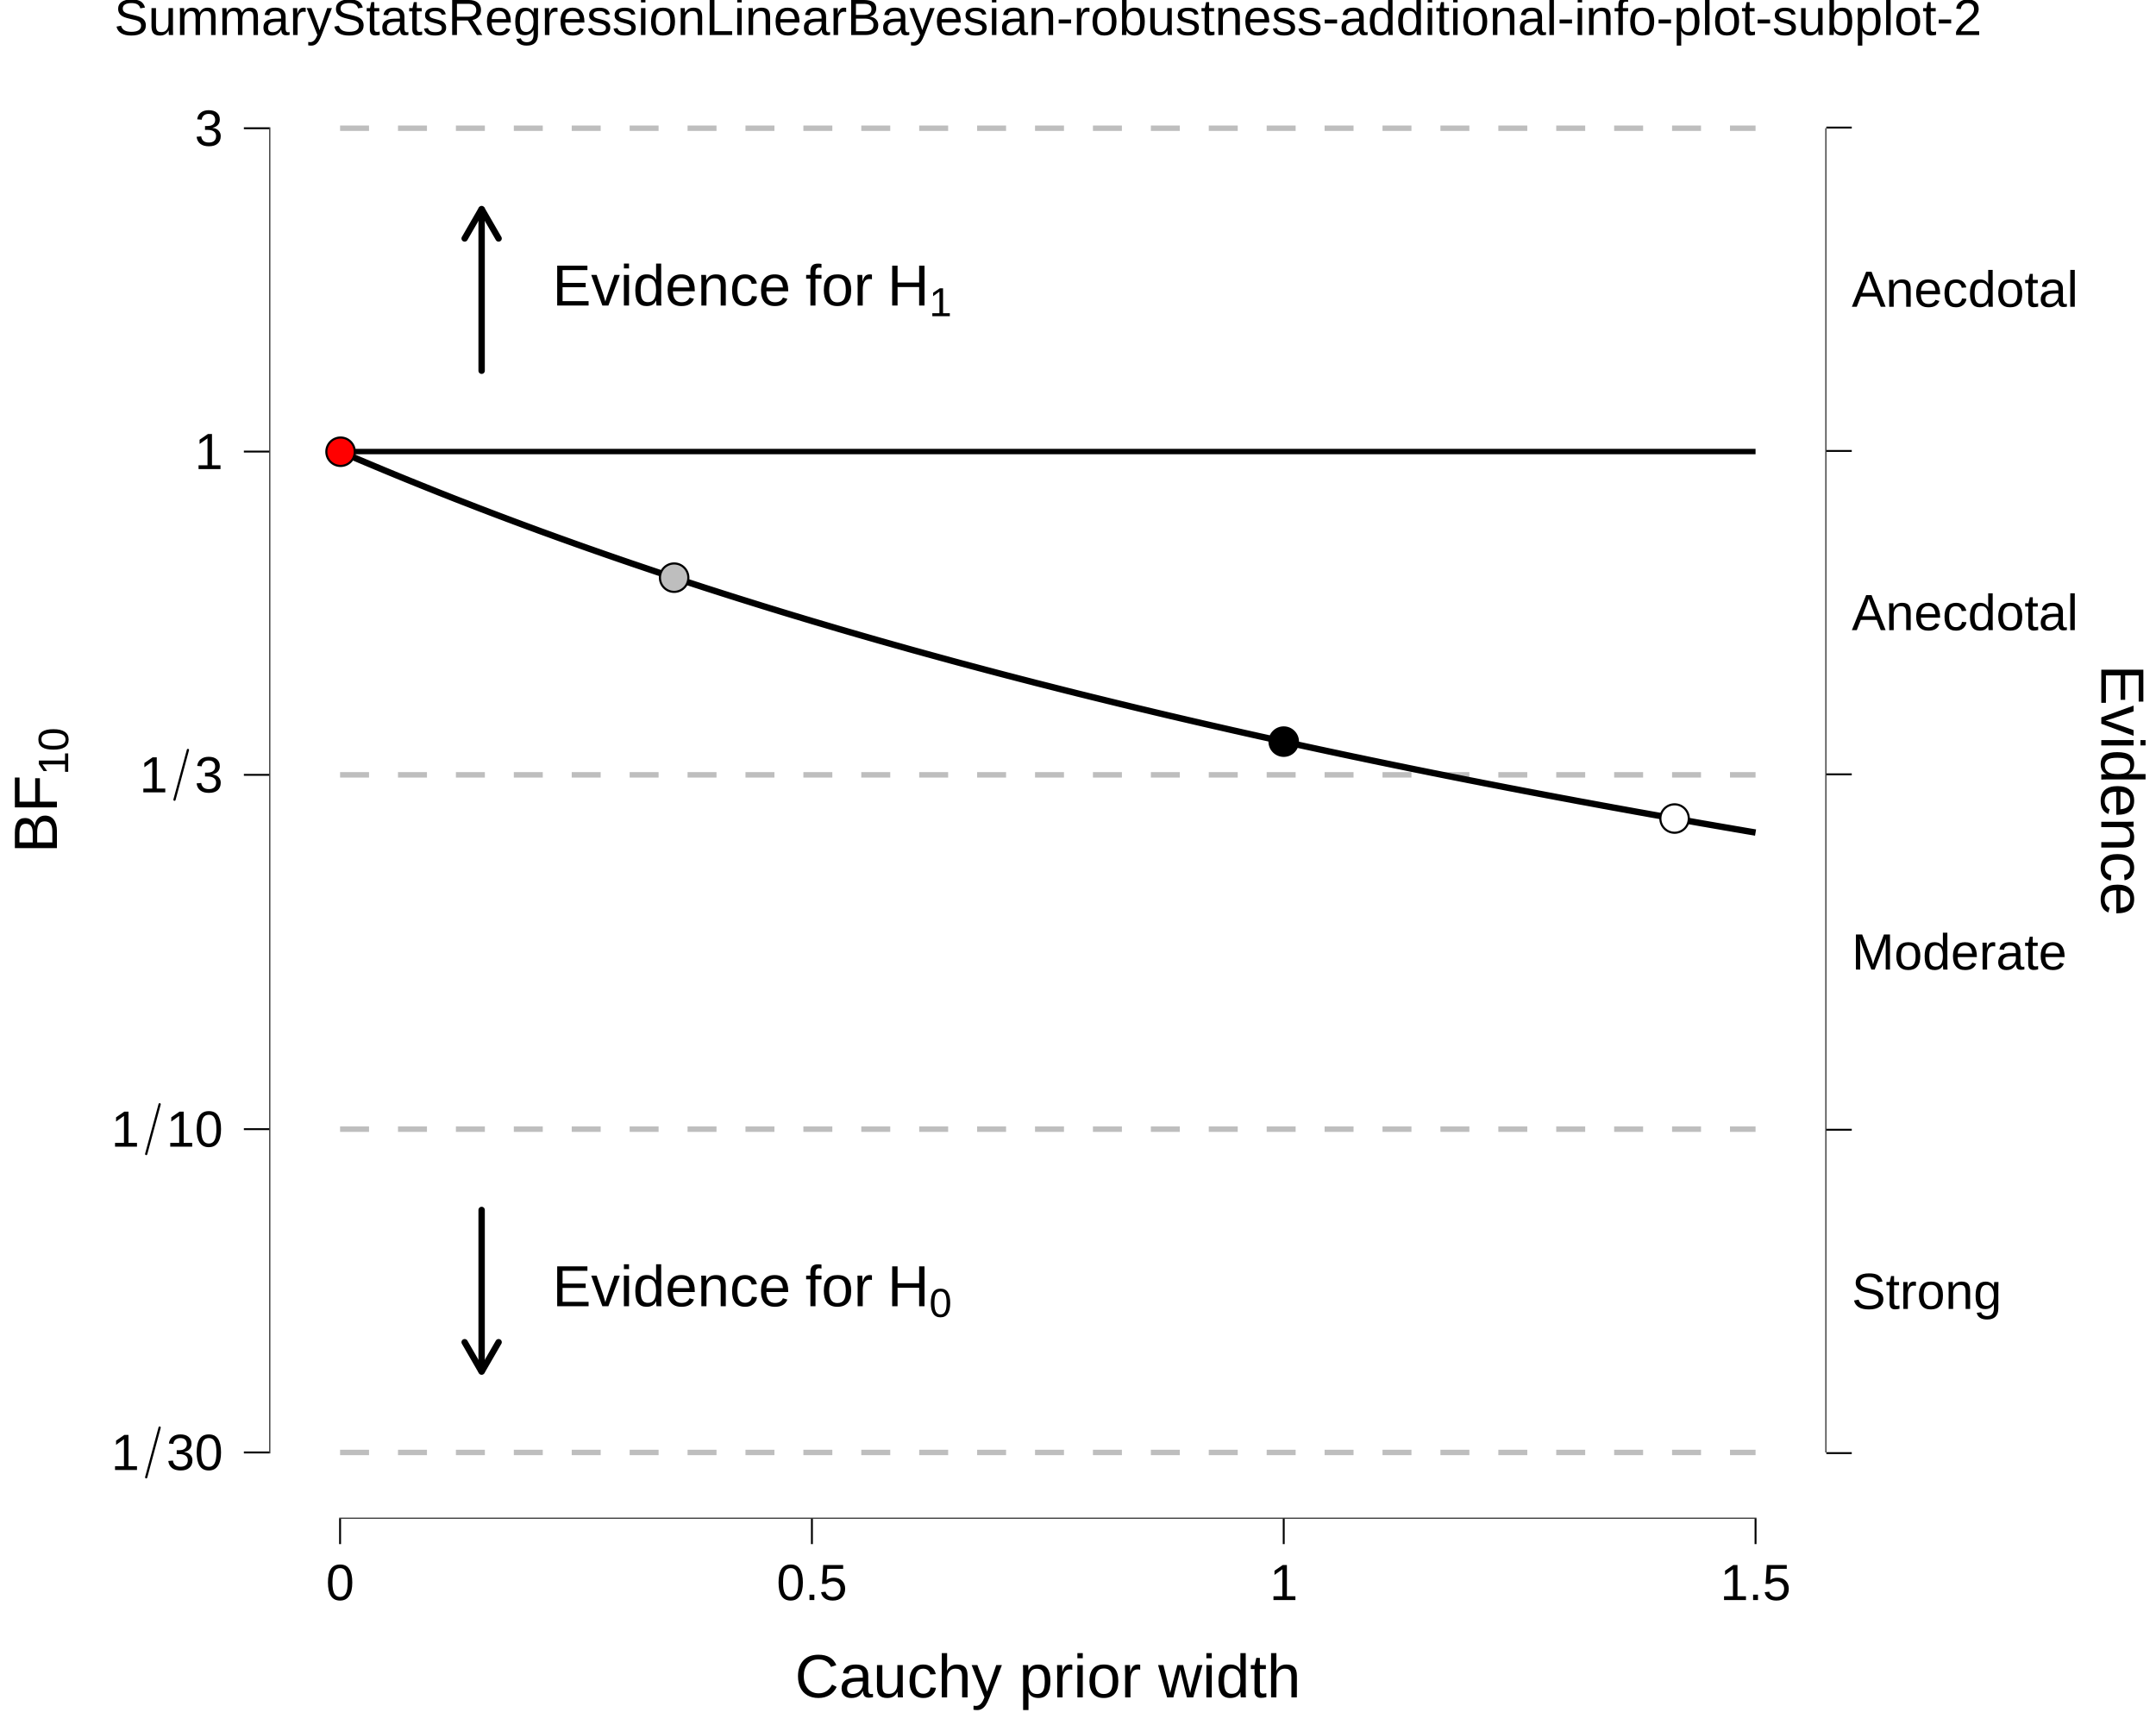
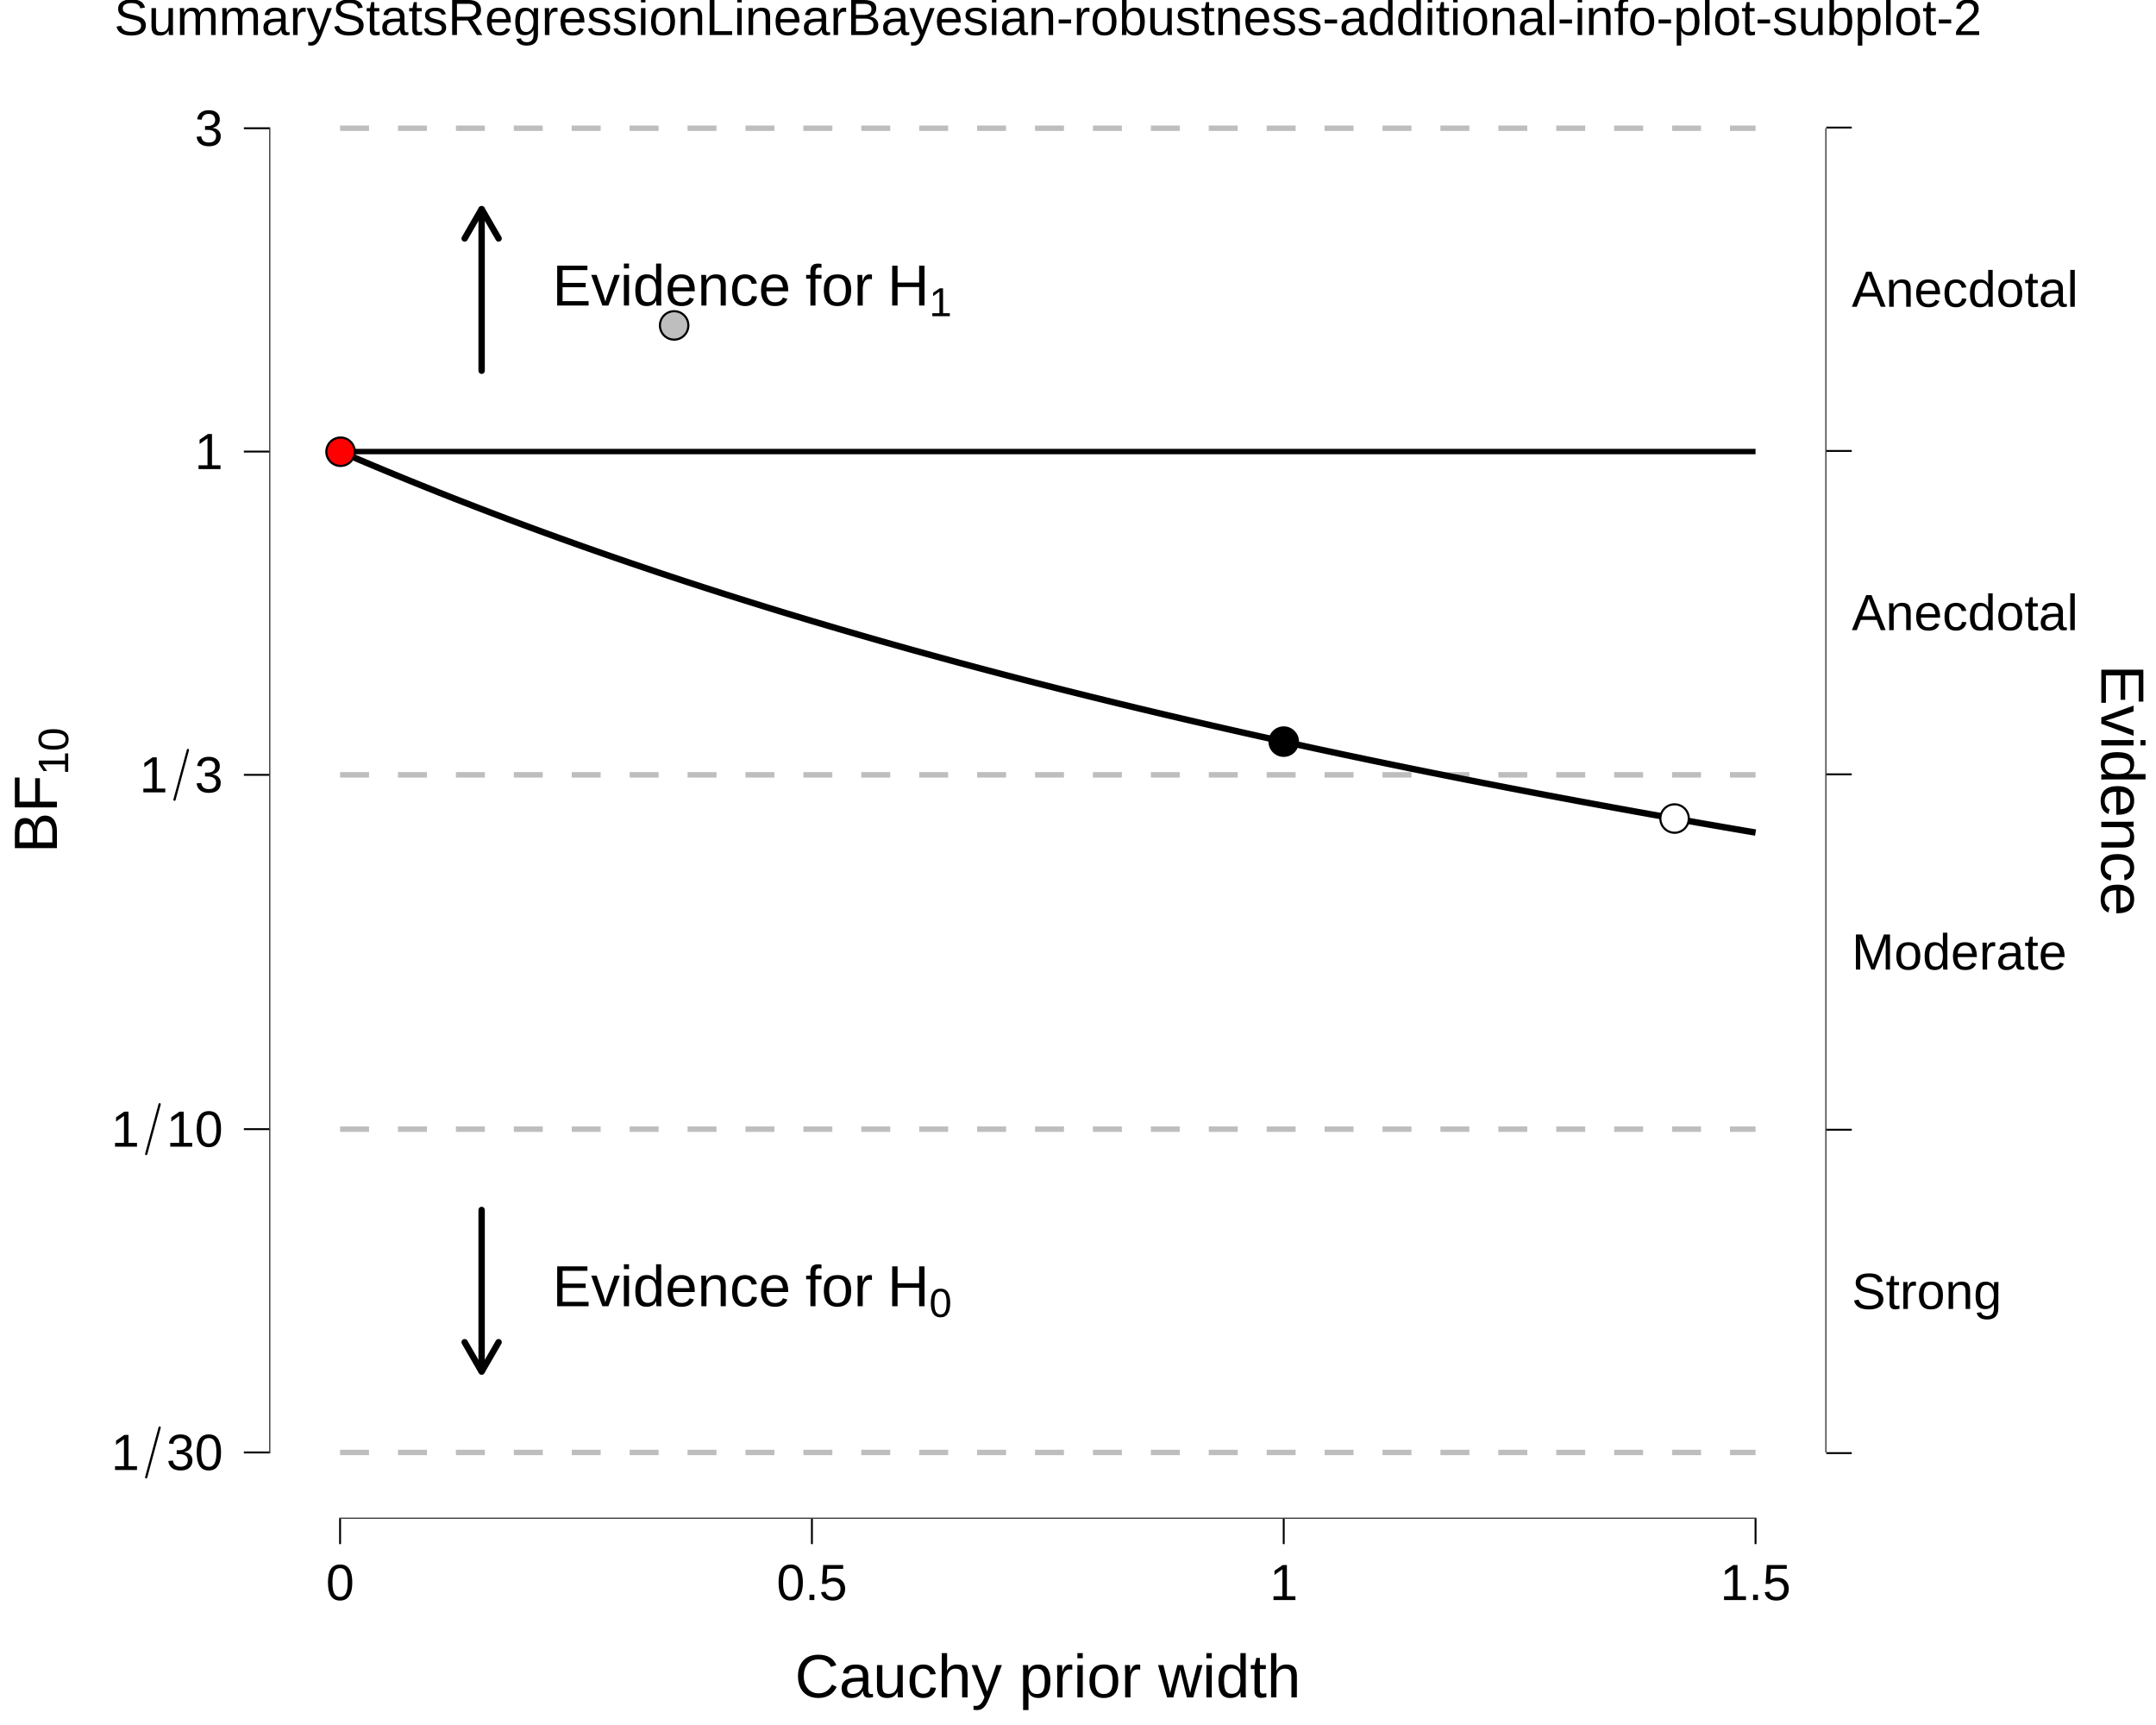
<svg xmlns="http://www.w3.org/2000/svg" viewBox="0 0 720.00 576.00">
  <defs>
    <style type="text/css">
    line, polyline, polygon, path, rect, circle {
      fill: none;
      stroke: #000000;
      stroke-linecap: round;
      stroke-linejoin: round;
      stroke-miterlimit: 10.00;
    }
  </style>
  </defs>
  <rect width="100%" height="100%" style="stroke: none; fill: #FFFFFF;" />
  <rect x="0.00" y="0.00" width="720.00" height="576.00" style="stroke-width: 10.67; stroke: none;" />
  <defs>
    <clipPath id="cpODkuOTR8NjA5LjkwfDUwNy4xMHwyMC43MQ==">
      <rect x="89.94" y="20.71" width="519.96" height="486.38" />
    </clipPath>
  </defs>
  <rect x="89.94" y="20.71" width="519.96" height="486.38" style="stroke-width: 10.67; stroke: none;" clip-path="url(#cpODkuOTR8NjA5LjkwfDUwNy4xMHwyMC43MQ==)" />
  <polyline points="89.94,431.01 609.90,431.01 " style="stroke-width: 0.00; stroke: none; stroke-linecap: butt;" clip-path="url(#cpODkuOTR8NjA5LjkwfDUwNy4xMHwyMC43MQ==)" />
  <polyline points="89.94,317.88 609.90,317.88 " style="stroke-width: 0.00; stroke: none; stroke-linecap: butt;" clip-path="url(#cpODkuOTR8NjA5LjkwfDUwNy4xMHwyMC43MQ==)" />
  <polyline points="89.94,204.75 609.90,204.75 " style="stroke-width: 0.00; stroke: none; stroke-linecap: butt;" clip-path="url(#cpODkuOTR8NjA5LjkwfDUwNy4xMHwyMC43MQ==)" />
  <polyline points="89.94,96.80 609.90,96.80 " style="stroke-width: 0.00; stroke: none; stroke-linecap: butt;" clip-path="url(#cpODkuOTR8NjA5LjkwfDUwNy4xMHwyMC43MQ==)" />
  <polyline points="192.36,507.10 192.36,20.71 " style="stroke-width: 0.00; stroke: none; stroke-linecap: butt;" clip-path="url(#cpODkuOTR8NjA5LjkwfDUwNy4xMHwyMC43MQ==)" />
  <polyline points="349.92,507.10 349.92,20.71 " style="stroke-width: 0.00; stroke: none; stroke-linecap: butt;" clip-path="url(#cpODkuOTR8NjA5LjkwfDUwNy4xMHwyMC43MQ==)" />
  <polyline points="507.48,507.10 507.48,20.71 " style="stroke-width: 0.00; stroke: none; stroke-linecap: butt;" clip-path="url(#cpODkuOTR8NjA5LjkwfDUwNy4xMHwyMC43MQ==)" />
  <polyline points="89.94,484.99 609.90,484.99 " style="stroke-width: 0.00; stroke: none; stroke-linecap: butt;" clip-path="url(#cpODkuOTR8NjA5LjkwfDUwNy4xMHwyMC43MQ==)" />
  <polyline points="89.94,377.04 609.90,377.04 " style="stroke-width: 0.00; stroke: none; stroke-linecap: butt;" clip-path="url(#cpODkuOTR8NjA5LjkwfDUwNy4xMHwyMC43MQ==)" />
  <polyline points="89.94,258.73 609.90,258.73 " style="stroke-width: 0.00; stroke: none; stroke-linecap: butt;" clip-path="url(#cpODkuOTR8NjA5LjkwfDUwNy4xMHwyMC43MQ==)" />
  <polyline points="89.94,150.78 609.90,150.78 " style="stroke-width: 0.00; stroke: none; stroke-linecap: butt;" clip-path="url(#cpODkuOTR8NjA5LjkwfDUwNy4xMHwyMC43MQ==)" />
  <polyline points="89.94,42.82 609.90,42.82 " style="stroke-width: 0.00; stroke: none; stroke-linecap: butt;" clip-path="url(#cpODkuOTR8NjA5LjkwfDUwNy4xMHwyMC43MQ==)" />
  <polyline points="113.57,507.10 113.57,20.71 " style="stroke-width: 0.00; stroke: none; stroke-linecap: butt;" clip-path="url(#cpODkuOTR8NjA5LjkwfDUwNy4xMHwyMC43MQ==)" />
  <polyline points="271.14,507.10 271.14,20.71 " style="stroke-width: 0.00; stroke: none; stroke-linecap: butt;" clip-path="url(#cpODkuOTR8NjA5LjkwfDUwNy4xMHwyMC43MQ==)" />
  <polyline points="428.70,507.10 428.70,20.71 " style="stroke-width: 0.00; stroke: none; stroke-linecap: butt;" clip-path="url(#cpODkuOTR8NjA5LjkwfDUwNy4xMHwyMC43MQ==)" />
  <polyline points="586.27,507.10 586.27,20.71 " style="stroke-width: 0.00; stroke: none; stroke-linecap: butt;" clip-path="url(#cpODkuOTR8NjA5LjkwfDUwNy4xMHwyMC43MQ==)" />
  <line x1="113.57" y1="484.99" x2="586.27" y2="484.99" style="stroke-width: 1.81; stroke: #BEBEBE; stroke-dasharray: 9.67,9.67; stroke-linecap: butt;" clip-path="url(#cpODkuOTR8NjA5LjkwfDUwNy4xMHwyMC43MQ==)" />
  <line x1="113.57" y1="377.04" x2="586.27" y2="377.04" style="stroke-width: 1.81; stroke: #BEBEBE; stroke-dasharray: 9.67,9.67; stroke-linecap: butt;" clip-path="url(#cpODkuOTR8NjA5LjkwfDUwNy4xMHwyMC43MQ==)" />
  <line x1="113.57" y1="258.73" x2="586.27" y2="258.73" style="stroke-width: 1.81; stroke: #BEBEBE; stroke-dasharray: 9.67,9.67; stroke-linecap: butt;" clip-path="url(#cpODkuOTR8NjA5LjkwfDUwNy4xMHwyMC43MQ==)" />
  <line x1="113.57" y1="150.78" x2="586.27" y2="150.78" style="stroke-width: 1.81; stroke-linecap: butt;" clip-path="url(#cpODkuOTR8NjA5LjkwfDUwNy4xMHwyMC43MQ==)" />
  <line x1="113.57" y1="42.82" x2="586.27" y2="42.82" style="stroke-width: 1.81; stroke: #BEBEBE; stroke-dasharray: 9.67,9.67; stroke-linecap: butt;" clip-path="url(#cpODkuOTR8NjA5LjkwfDUwNy4xMHwyMC43MQ==)" />
  <polyline points="113.73,150.84 114.92,151.35 116.10,151.86 117.28,152.37 118.47,152.87 119.65,153.38 120.84,153.88 122.02,154.38 123.21,154.88 124.39,155.37 125.57,155.87 126.76,156.36 127.94,156.86 129.13,157.35 130.31,157.84 131.50,158.33 132.68,158.82 133.86,159.30 135.05,159.79 136.23,160.27 137.42,160.75 138.60,161.23 139.79,161.71 140.97,162.19 142.15,162.66 143.34,163.14 144.52,163.61 145.71,164.09 146.89,164.56 148.08,165.03 149.26,165.49 150.44,165.96 151.63,166.43 152.81,166.89 154.00,167.35 155.18,167.81 156.37,168.27 157.55,168.73 158.74,169.19 159.92,169.65 161.10,170.10 162.29,170.55 163.47,171.01 164.66,171.46 165.84,171.91 167.03,172.36 168.21,172.80 169.39,173.25 170.58,173.69 171.76,174.14 172.95,174.58 174.13,175.02 175.32,175.46 176.50,175.90 177.68,176.33 178.87,176.77 180.05,177.21 181.24,177.64 182.42,178.07 183.61,178.50 184.79,178.93 185.97,179.36 187.16,179.79 188.34,180.21 189.53,180.64 190.71,181.06 191.90,181.49 193.08,181.91 194.26,182.33 195.45,182.75 196.63,183.17 197.82,183.58 199.00,184.00 200.19,184.41 201.37,184.83 202.55,185.24 203.74,185.65 204.92,186.06 206.11,186.47 207.29,186.88 208.48,187.29 209.66,187.69 210.84,188.10 212.03,188.50 213.21,188.90 214.40,189.30 215.58,189.70 216.77,190.10 217.95,190.50 219.13,190.90 220.32,191.30 221.50,191.69 222.69,192.08 223.87,192.48 225.06,192.87 226.24,193.26 227.42,193.65 228.61,194.04 229.79,194.43 230.98,194.81 232.16,195.20 233.35,195.58 234.53,195.97 235.71,196.35 236.90,196.73 238.08,197.11 239.27,197.49 240.45,197.87 241.64,198.25 242.82,198.62 244.00,199.00 245.19,199.37 246.37,199.75 247.56,200.12 248.74,200.49 249.93,200.86 251.11,201.23 252.29,201.60 253.48,201.97 254.66,202.34 255.85,202.70 257.03,203.07 258.22,203.43 259.40,203.79 260.58,204.16 261.77,204.52 262.95,204.88 264.14,205.24 265.32,205.60 266.51,205.95 267.69,206.31 268.87,206.67 270.06,207.02 271.24,207.38 272.43,207.73 273.61,208.08 274.80,208.43 275.98,208.78 277.16,209.13 278.35,209.48 279.53,209.83 280.72,210.18 281.90,210.52 283.09,210.87 284.27,211.21 285.45,211.55 286.64,211.90 287.82,212.24 289.01,212.58 290.19,212.92 291.38,213.26 292.56,213.60 293.74,213.94 294.93,214.27 296.11,214.61 297.30,214.94 298.48,215.28 299.67,215.61 300.85,215.94 302.03,216.27 303.22,216.61 304.40,216.94 305.59,217.27 306.77,217.59 307.96,217.92 309.14,218.25 310.32,218.57 311.51,218.90 312.69,219.22 313.88,219.55 315.06,219.87 316.25,220.19 317.43,220.52 318.61,220.84 319.80,221.16 320.98,221.48 322.17,221.79 323.35,222.11 324.54,222.43 325.72,222.74 326.90,223.06 328.09,223.37 329.27,223.69 330.46,224.00 331.64,224.31 332.83,224.63 334.01,224.94 335.19,225.25 336.38,225.56 337.56,225.86 338.75,226.17 339.93,226.48 341.12,226.79 342.30,227.09 343.49,227.40 344.67,227.70 345.85,228.01 347.04,228.31 348.22,228.61 349.41,228.91 350.59,229.21 351.78,229.51 352.96,229.81 354.14,230.11 355.33,230.41 356.51,230.71 357.70,231.00 358.88,231.30 360.07,231.60 361.25,231.89 362.43,232.18 363.62,232.48 364.80,232.77 365.99,233.06 367.17,233.35 368.36,233.64 369.54,233.93 370.72,234.22 371.91,234.51 373.09,234.80 374.28,235.09 375.46,235.37 376.65,235.66 377.83,235.95 379.01,236.23 380.20,236.52 381.38,236.80 382.57,237.08 383.75,237.36 384.94,237.65 386.12,237.93 387.30,238.21 388.49,238.49 389.67,238.77 390.86,239.05 392.04,239.32 393.23,239.60 394.41,239.88 395.59,240.15 396.78,240.43 397.96,240.70 399.15,240.98 400.33,241.25 401.52,241.53 402.70,241.80 403.88,242.07 405.07,242.34 406.25,242.61 407.44,242.88 408.62,243.15 409.81,243.42 410.99,243.69 412.17,243.96 413.36,244.22 414.54,244.49 415.73,244.76 416.91,245.02 418.10,245.29 419.28,245.55 420.46,245.82 421.65,246.08 422.83,246.34 424.02,246.61 425.20,246.87 426.39,247.13 427.57,247.39 428.75,247.65 429.94,247.91 431.12,248.17 432.31,248.43 433.49,248.68 434.68,248.94 435.86,249.20 437.04,249.45 438.23,249.71 439.41,249.96 440.60,250.22 441.78,250.47 442.97,250.73 444.15,250.98 445.33,251.23 446.52,251.48 447.70,251.74 448.89,251.99 450.07,252.24 451.26,252.49 452.44,252.74 453.62,252.98 454.81,253.23 455.99,253.48 457.18,253.73 458.36,253.98 459.55,254.22 460.73,254.47 461.91,254.71 463.10,254.96 464.28,255.20 465.47,255.45 466.65,255.69 467.84,255.93 469.02,256.17 470.20,256.42 471.39,256.66 472.57,256.90 473.76,257.14 474.94,257.38 476.13,257.62 477.31,257.86 478.49,258.10 479.68,258.33 480.86,258.57 482.05,258.81 483.23,259.05 484.42,259.28 485.60,259.52 486.78,259.75 487.97,259.99 489.15,260.22 490.34,260.46 491.52,260.69 492.71,260.92 493.89,261.15 495.07,261.39 496.26,261.62 497.44,261.85 498.63,262.08 499.81,262.31 501.00,262.54 502.18,262.77 503.36,263.00 504.55,263.23 505.73,263.45 506.92,263.68 508.10,263.91 509.29,264.14 510.47,264.36 511.65,264.59 512.84,264.81 514.02,265.04 515.21,265.26 516.39,265.49 517.58,265.71 518.76,265.93 519.94,266.16 521.13,266.38 522.31,266.60 523.50,266.82 524.68,267.04 525.87,267.27 527.05,267.49 528.24,267.71 529.42,267.92 530.60,268.14 531.79,268.36 532.97,268.58 534.16,268.80 535.34,269.02 536.53,269.23 537.71,269.45 538.89,269.67 540.08,269.88 541.26,270.10 542.45,270.31 543.63,270.53 544.82,270.74 546.00,270.96 547.18,271.17 548.37,271.38 549.55,271.59 550.74,271.81 551.92,272.02 553.11,272.23 554.29,272.44 555.47,272.65 556.66,272.86 557.84,273.07 559.03,273.28 560.21,273.49 561.40,273.70 562.58,273.91 563.76,274.12 564.95,274.32 566.13,274.53 567.32,274.74 568.50,274.95 569.69,275.15 570.87,275.36 572.05,275.56 573.24,275.77 574.42,275.97 575.61,276.18 576.79,276.38 577.98,276.58 579.16,276.79 580.34,276.99 581.53,277.19 582.71,277.40 583.90,277.60 585.08,277.80 586.27,278.00 " style="stroke-width: 2.13; stroke-linecap: butt;" clip-path="url(#cpODkuOTR8NjA5LjkwfDUwNy4xMHwyMC43MQ==)" />
  <circle cx="113.73" cy="150.84" r="3.56pt" style="stroke-width: 0.71; fill: #FF0000;" clip-path="url(#cpODkuOTR8NjA5LjkwfDUwNy4xMHwyMC43MQ==)" />
-   <circle cx="225.13" cy="192.89" r="3.56pt" style="stroke-width: 0.71; fill: #BEBEBE;" clip-path="url(#cpODkuOTR8NjA5LjkwfDUwNy4xMHwyMC43MQ==)" />
+   <circle cx="225.13" cy="108.66" r="3.56pt" style="stroke-width: 0.71; fill: #BEBEBE;" clip-path="url(#cpODkuOTR8NjA5LjkwfDUwNy4xMHwyMC43MQ==)" />
  <circle cx="428.70" cy="247.64" r="3.56pt" style="stroke-width: 0.71; fill: #000000;" clip-path="url(#cpODkuOTR8NjA5LjkwfDUwNy4xMHwyMC43MQ==)" />
  <circle cx="559.23" cy="273.32" r="3.56pt" style="stroke-width: 0.71; fill: #FFFFFF;" clip-path="url(#cpODkuOTR8NjA5LjkwfDUwNy4xMHwyMC43MQ==)" />
  <line x1="160.84" y1="404.02" x2="160.84" y2="458.00" style="stroke-width: 2.13; stroke-linejoin: bevel;" clip-path="url(#cpODkuOTR8NjA5LjkwfDUwNy4xMHwyMC43MQ==)" />
  <polyline points="155.17,448.18 160.84,458.00 166.51,448.18 " style="stroke-width: 2.13; stroke-linejoin: bevel;" clip-path="url(#cpODkuOTR8NjA5LjkwfDUwNy4xMHwyMC43MQ==)" />
  <line x1="160.84" y1="123.79" x2="160.84" y2="69.81" style="stroke-width: 2.13; stroke-linejoin: bevel;" clip-path="url(#cpODkuOTR8NjA5LjkwfDUwNy4xMHwyMC43MQ==)" />
  <polyline points="166.51,79.63 160.84,69.81 155.17,79.63 " style="stroke-width: 2.13; stroke-linejoin: bevel;" clip-path="url(#cpODkuOTR8NjA5LjkwfDUwNy4xMHwyMC43MQ==)" />
  <g clip-path="url(#cpODkuOTR8NjA5LjkwfDUwNy4xMHwyMC43MQ==)">
    <text x="184.48" y="436.17" style="font-size: 19.35px; font-family: Liberation Sans;" textLength="12.91px" lengthAdjust="spacingAndGlyphs">E</text>
  </g>
  <g clip-path="url(#cpODkuOTR8NjA5LjkwfDUwNy4xMHwyMC43MQ==)">
    <text x="197.38" y="436.17" style="font-size: 19.35px; font-family: Liberation Sans;" textLength="9.67px" lengthAdjust="spacingAndGlyphs">v</text>
  </g>
  <g clip-path="url(#cpODkuOTR8NjA5LjkwfDUwNy4xMHwyMC43MQ==)">
    <text x="207.06" y="436.17" style="font-size: 19.35px; font-family: Liberation Sans;" textLength="4.30px" lengthAdjust="spacingAndGlyphs">i</text>
  </g>
  <g clip-path="url(#cpODkuOTR8NjA5LjkwfDUwNy4xMHwyMC43MQ==)">
    <text x="211.35" y="436.17" style="font-size: 19.35px; font-family: Liberation Sans;" textLength="10.77px" lengthAdjust="spacingAndGlyphs">d</text>
  </g>
  <g clip-path="url(#cpODkuOTR8NjA5LjkwfDUwNy4xMHwyMC43MQ==)">
    <text x="222.12" y="436.17" style="font-size: 19.35px; font-family: Liberation Sans;" textLength="10.77px" lengthAdjust="spacingAndGlyphs">e</text>
  </g>
  <g clip-path="url(#cpODkuOTR8NjA5LjkwfDUwNy4xMHwyMC43MQ==)">
    <text x="232.88" y="436.17" style="font-size: 19.35px; font-family: Liberation Sans;" textLength="10.77px" lengthAdjust="spacingAndGlyphs">n</text>
  </g>
  <g clip-path="url(#cpODkuOTR8NjA5LjkwfDUwNy4xMHwyMC43MQ==)">
    <text x="243.65" y="436.17" style="font-size: 19.35px; font-family: Liberation Sans;" textLength="9.67px" lengthAdjust="spacingAndGlyphs">c</text>
  </g>
  <g clip-path="url(#cpODkuOTR8NjA5LjkwfDUwNy4xMHwyMC43MQ==)">
    <text x="253.32" y="436.17" style="font-size: 19.35px; font-family: Liberation Sans;" textLength="10.77px" lengthAdjust="spacingAndGlyphs">e</text>
  </g>
  <g clip-path="url(#cpODkuOTR8NjA5LjkwfDUwNy4xMHwyMC43MQ==)">
    <text x="264.09" y="436.17" style="font-size: 19.35px; font-family: Symbola;" textLength="4.84px" lengthAdjust="spacingAndGlyphs"> </text>
  </g>
  <g clip-path="url(#cpODkuOTR8NjA5LjkwfDUwNy4xMHwyMC43MQ==)">
    <text x="268.93" y="436.17" style="font-size: 19.35px; font-family: Liberation Sans;" textLength="22.58px" lengthAdjust="spacingAndGlyphs">for</text>
  </g>
  <g clip-path="url(#cpODkuOTR8NjA5LjkwfDUwNy4xMHwyMC43MQ==)">
    <text x="291.51" y="436.17" style="font-size: 19.35px; font-family: Symbola;" textLength="4.84px" lengthAdjust="spacingAndGlyphs"> </text>
  </g>
  <g clip-path="url(#cpODkuOTR8NjA5LjkwfDUwNy4xMHwyMC43MQ==)">
    <text x="296.35" y="436.17" style="font-size: 19.35px; font-family: Liberation Sans;" textLength="13.97px" lengthAdjust="spacingAndGlyphs">H</text>
  </g>
  <g clip-path="url(#cpODkuOTR8NjA5LjkwfDUwNy4xMHwyMC43MQ==)">
    <text x="310.32" y="439.75" style="font-size: 13.54px; font-family: Liberation Sans;" textLength="7.53px" lengthAdjust="spacingAndGlyphs">0</text>
  </g>
  <g clip-path="url(#cpODkuOTR8NjA5LjkwfDUwNy4xMHwyMC43MQ==)">
    <text x="184.48" y="102.02" style="font-size: 19.35px; font-family: Liberation Sans;" textLength="12.91px" lengthAdjust="spacingAndGlyphs">E</text>
  </g>
  <g clip-path="url(#cpODkuOTR8NjA5LjkwfDUwNy4xMHwyMC43MQ==)">
    <text x="197.38" y="102.02" style="font-size: 19.35px; font-family: Liberation Sans;" textLength="9.67px" lengthAdjust="spacingAndGlyphs">v</text>
  </g>
  <g clip-path="url(#cpODkuOTR8NjA5LjkwfDUwNy4xMHwyMC43MQ==)">
    <text x="207.06" y="102.02" style="font-size: 19.35px; font-family: Liberation Sans;" textLength="4.30px" lengthAdjust="spacingAndGlyphs">i</text>
  </g>
  <g clip-path="url(#cpODkuOTR8NjA5LjkwfDUwNy4xMHwyMC43MQ==)">
    <text x="211.35" y="102.02" style="font-size: 19.35px; font-family: Liberation Sans;" textLength="10.77px" lengthAdjust="spacingAndGlyphs">d</text>
  </g>
  <g clip-path="url(#cpODkuOTR8NjA5LjkwfDUwNy4xMHwyMC43MQ==)">
    <text x="222.12" y="102.02" style="font-size: 19.35px; font-family: Liberation Sans;" textLength="10.77px" lengthAdjust="spacingAndGlyphs">e</text>
  </g>
  <g clip-path="url(#cpODkuOTR8NjA5LjkwfDUwNy4xMHwyMC43MQ==)">
    <text x="232.88" y="102.02" style="font-size: 19.35px; font-family: Liberation Sans;" textLength="10.77px" lengthAdjust="spacingAndGlyphs">n</text>
  </g>
  <g clip-path="url(#cpODkuOTR8NjA5LjkwfDUwNy4xMHwyMC43MQ==)">
    <text x="243.65" y="102.02" style="font-size: 19.35px; font-family: Liberation Sans;" textLength="9.67px" lengthAdjust="spacingAndGlyphs">c</text>
  </g>
  <g clip-path="url(#cpODkuOTR8NjA5LjkwfDUwNy4xMHwyMC43MQ==)">
    <text x="253.32" y="102.02" style="font-size: 19.35px; font-family: Liberation Sans;" textLength="10.77px" lengthAdjust="spacingAndGlyphs">e</text>
  </g>
  <g clip-path="url(#cpODkuOTR8NjA5LjkwfDUwNy4xMHwyMC43MQ==)">
    <text x="264.09" y="102.02" style="font-size: 19.35px; font-family: Symbola;" textLength="4.84px" lengthAdjust="spacingAndGlyphs"> </text>
  </g>
  <g clip-path="url(#cpODkuOTR8NjA5LjkwfDUwNy4xMHwyMC43MQ==)">
    <text x="268.93" y="102.02" style="font-size: 19.35px; font-family: Liberation Sans;" textLength="22.58px" lengthAdjust="spacingAndGlyphs">for</text>
  </g>
  <g clip-path="url(#cpODkuOTR8NjA5LjkwfDUwNy4xMHwyMC43MQ==)">
    <text x="291.51" y="102.02" style="font-size: 19.35px; font-family: Symbola;" textLength="4.84px" lengthAdjust="spacingAndGlyphs"> </text>
  </g>
  <g clip-path="url(#cpODkuOTR8NjA5LjkwfDUwNy4xMHwyMC43MQ==)">
    <text x="296.35" y="102.02" style="font-size: 19.35px; font-family: Liberation Sans;" textLength="13.97px" lengthAdjust="spacingAndGlyphs">H</text>
  </g>
  <g clip-path="url(#cpODkuOTR8NjA5LjkwfDUwNy4xMHwyMC43MQ==)">
    <text x="310.32" y="105.59" style="font-size: 13.54px; font-family: Liberation Sans;" textLength="7.53px" lengthAdjust="spacingAndGlyphs">1</text>
  </g>
  <line x1="113.26" y1="507.10" x2="586.58" y2="507.10" style="stroke-width: 0.64; stroke-linecap: butt;" clip-path="url(#cpODkuOTR8NjA5LjkwfDUwNy4xMHwyMC43MQ==)" />
  <line x1="89.94" y1="485.31" x2="89.94" y2="42.50" style="stroke-width: 0.64; stroke-linecap: butt;" clip-path="url(#cpODkuOTR8NjA5LjkwfDUwNy4xMHwyMC43MQ==)" />
  <line x1="609.90" y1="484.99" x2="609.90" y2="42.82" style="stroke-width: 0.64; stroke-linecap: butt;" clip-path="url(#cpODkuOTR8NjA5LjkwfDUwNy4xMHwyMC43MQ==)" />
  <rect x="89.94" y="20.71" width="519.96" height="486.38" style="stroke-width: 0.00; stroke: none;" clip-path="url(#cpODkuOTR8NjA5LjkwfDUwNy4xMHwyMC43MQ==)" />
  <defs>
    <clipPath id="cpMC4wMHw3MjAuMDB8NTc2LjAwfDAuMDA=">
      <rect x="0.00" y="0.00" width="720.00" height="576.00" />
    </clipPath>
  </defs>
  <polyline points="89.94,507.10 89.94,20.71 " style="stroke-width: 0.00; stroke: none; stroke-linecap: butt;" clip-path="url(#cpMC4wMHw3MjAuMDB8NTc2LjAwfDAuMDA=)" />
  <g clip-path="url(#cpMC4wMHw3MjAuMDB8NTc2LjAwfDAuMDA=)">
    <text x="37.12" y="490.84" style="font-size: 17.00px; font-family: Liberation Sans;" textLength="9.45px" lengthAdjust="spacingAndGlyphs">1</text>
  </g>
  <polyline points="48.82,493.29 53.31,476.68 " style="stroke-width: 0.75;" clip-path="url(#cpMC4wMHw3MjAuMDB8NTc2LjAwfDAuMDA=)" />
  <g clip-path="url(#cpMC4wMHw3MjAuMDB8NTc2LjAwfDAuMDA=)">
    <text x="55.56" y="490.84" style="font-size: 17.00px; font-family: Liberation Sans;" textLength="18.91px" lengthAdjust="spacingAndGlyphs">30</text>
  </g>
  <g clip-path="url(#cpMC4wMHw3MjAuMDB8NTc2LjAwfDAuMDA=)">
    <text x="37.12" y="382.89" style="font-size: 17.00px; font-family: Liberation Sans;" textLength="9.45px" lengthAdjust="spacingAndGlyphs">1</text>
  </g>
  <polyline points="48.82,385.34 53.31,368.73 " style="stroke-width: 0.75;" clip-path="url(#cpMC4wMHw3MjAuMDB8NTc2LjAwfDAuMDA=)" />
  <g clip-path="url(#cpMC4wMHw3MjAuMDB8NTc2LjAwfDAuMDA=)">
    <text x="55.56" y="382.89" style="font-size: 17.00px; font-family: Liberation Sans;" textLength="18.91px" lengthAdjust="spacingAndGlyphs">10</text>
  </g>
  <g clip-path="url(#cpMC4wMHw3MjAuMDB8NTc2LjAwfDAuMDA=)">
    <text x="46.57" y="264.58" style="font-size: 17.00px; font-family: Liberation Sans;" textLength="9.45px" lengthAdjust="spacingAndGlyphs">1</text>
  </g>
  <polyline points="58.27,267.03 62.76,250.42 " style="stroke-width: 0.75;" clip-path="url(#cpMC4wMHw3MjAuMDB8NTc2LjAwfDAuMDA=)" />
  <g clip-path="url(#cpMC4wMHw3MjAuMDB8NTc2LjAwfDAuMDA=)">
    <text x="65.01" y="264.58" style="font-size: 17.00px; font-family: Liberation Sans;" textLength="9.45px" lengthAdjust="spacingAndGlyphs">3</text>
  </g>
  <g clip-path="url(#cpMC4wMHw3MjAuMDB8NTc2LjAwfDAuMDA=)">
    <text x="65.01" y="156.63" style="font-size: 17.00px; font-family: Liberation Sans;" textLength="9.45px" lengthAdjust="spacingAndGlyphs">1</text>
  </g>
  <g clip-path="url(#cpMC4wMHw3MjAuMDB8NTc2LjAwfDAuMDA=)">
    <text x="65.01" y="48.67" style="font-size: 17.00px; font-family: Liberation Sans;" textLength="9.45px" lengthAdjust="spacingAndGlyphs">3</text>
  </g>
  <polyline points="81.44,484.99 89.94,484.99 " style="stroke-width: 0.64; stroke-linecap: butt;" clip-path="url(#cpMC4wMHw3MjAuMDB8NTc2LjAwfDAuMDA=)" />
  <polyline points="81.44,377.04 89.94,377.04 " style="stroke-width: 0.64; stroke-linecap: butt;" clip-path="url(#cpMC4wMHw3MjAuMDB8NTc2LjAwfDAuMDA=)" />
  <polyline points="81.44,258.73 89.94,258.73 " style="stroke-width: 0.64; stroke-linecap: butt;" clip-path="url(#cpMC4wMHw3MjAuMDB8NTc2LjAwfDAuMDA=)" />
  <polyline points="81.44,150.78 89.94,150.78 " style="stroke-width: 0.64; stroke-linecap: butt;" clip-path="url(#cpMC4wMHw3MjAuMDB8NTc2LjAwfDAuMDA=)" />
  <polyline points="81.44,42.82 89.94,42.82 " style="stroke-width: 0.64; stroke-linecap: butt;" clip-path="url(#cpMC4wMHw3MjAuMDB8NTc2LjAwfDAuMDA=)" />
  <polyline points="609.90,507.10 609.90,20.71 " style="stroke-width: 0.00; stroke: none; stroke-linecap: butt;" clip-path="url(#cpMC4wMHw3MjAuMDB8NTc2LjAwfDAuMDA=)" />
  <polyline points="609.90,485.21 618.40,485.21 " style="stroke-width: 0.64; stroke-linecap: butt;" clip-path="url(#cpMC4wMHw3MjAuMDB8NTc2LjAwfDAuMDA=)" />
  <polyline points="609.90,431.22 618.40,431.22 " style="stroke-width: 0.64; stroke: none; stroke-linecap: butt;" clip-path="url(#cpMC4wMHw3MjAuMDB8NTc2LjAwfDAuMDA=)" />
  <polyline points="609.90,377.23 618.40,377.23 " style="stroke-width: 0.64; stroke-linecap: butt;" clip-path="url(#cpMC4wMHw3MjAuMDB8NTc2LjAwfDAuMDA=)" />
  <polyline points="609.90,317.89 618.40,317.89 " style="stroke-width: 0.64; stroke: none; stroke-linecap: butt;" clip-path="url(#cpMC4wMHw3MjAuMDB8NTc2LjAwfDAuMDA=)" />
  <polyline points="609.90,258.56 618.40,258.56 " style="stroke-width: 0.64; stroke-linecap: butt;" clip-path="url(#cpMC4wMHw3MjAuMDB8NTc2LjAwfDAuMDA=)" />
  <polyline points="609.90,204.57 618.40,204.57 " style="stroke-width: 0.64; stroke: none; stroke-linecap: butt;" clip-path="url(#cpMC4wMHw3MjAuMDB8NTc2LjAwfDAuMDA=)" />
  <polyline points="609.90,150.58 618.40,150.58 " style="stroke-width: 0.64; stroke-linecap: butt;" clip-path="url(#cpMC4wMHw3MjAuMDB8NTc2LjAwfDAuMDA=)" />
  <polyline points="609.90,96.59 618.40,96.59 " style="stroke-width: 0.64; stroke: none; stroke-linecap: butt;" clip-path="url(#cpMC4wMHw3MjAuMDB8NTc2LjAwfDAuMDA=)" />
  <polyline points="609.90,42.60 618.40,42.60 " style="stroke-width: 0.64; stroke-linecap: butt;" clip-path="url(#cpMC4wMHw3MjAuMDB8NTc2LjAwfDAuMDA=)" />
  <g clip-path="url(#cpMC4wMHw3MjAuMDB8NTc2LjAwfDAuMDA=)">
    <text x="618.40" y="437.07" style="font-size: 17.00px; font-family: Liberation Sans;" textLength="50.08px" lengthAdjust="spacingAndGlyphs">Strong</text>
  </g>
  <g clip-path="url(#cpMC4wMHw3MjAuMDB8NTc2LjAwfDAuMDA=)">
    <text x="618.40" y="323.75" style="font-size: 17.00px; font-family: Liberation Sans;" textLength="71.80px" lengthAdjust="spacingAndGlyphs">Moderate</text>
  </g>
  <g clip-path="url(#cpMC4wMHw3MjAuMDB8NTc2LjAwfDAuMDA=)">
    <text x="618.40" y="210.42" style="font-size: 17.00px; font-family: Liberation Sans;" textLength="75.61px" lengthAdjust="spacingAndGlyphs">Anecdotal</text>
  </g>
  <g clip-path="url(#cpMC4wMHw3MjAuMDB8NTc2LjAwfDAuMDA=)">
    <text x="618.40" y="102.44" style="font-size: 17.00px; font-family: Liberation Sans;" textLength="75.61px" lengthAdjust="spacingAndGlyphs">Anecdotal</text>
  </g>
  <polyline points="89.94,507.10 609.90,507.10 " style="stroke-width: 0.00; stroke: none; stroke-linecap: butt;" clip-path="url(#cpMC4wMHw3MjAuMDB8NTc2LjAwfDAuMDA=)" />
  <polyline points="113.57,515.60 113.57,507.10 " style="stroke-width: 0.64; stroke-linecap: butt;" clip-path="url(#cpMC4wMHw3MjAuMDB8NTc2LjAwfDAuMDA=)" />
  <polyline points="271.14,515.60 271.14,507.10 " style="stroke-width: 0.64; stroke-linecap: butt;" clip-path="url(#cpMC4wMHw3MjAuMDB8NTc2LjAwfDAuMDA=)" />
  <polyline points="428.70,515.60 428.70,507.10 " style="stroke-width: 0.64; stroke-linecap: butt;" clip-path="url(#cpMC4wMHw3MjAuMDB8NTc2LjAwfDAuMDA=)" />
  <polyline points="586.27,515.60 586.27,507.10 " style="stroke-width: 0.64; stroke-linecap: butt;" clip-path="url(#cpMC4wMHw3MjAuMDB8NTc2LjAwfDAuMDA=)" />
  <g clip-path="url(#cpMC4wMHw3MjAuMDB8NTc2LjAwfDAuMDA=)">
    <text x="108.85" y="534.28" style="font-size: 17.00px; font-family: Liberation Sans;" textLength="9.45px" lengthAdjust="spacingAndGlyphs">0</text>
  </g>
  <g clip-path="url(#cpMC4wMHw3MjAuMDB8NTc2LjAwfDAuMDA=)">
    <text x="259.33" y="534.28" style="font-size: 17.00px; font-family: Liberation Sans;" textLength="23.62px" lengthAdjust="spacingAndGlyphs">0.5</text>
  </g>
  <g clip-path="url(#cpMC4wMHw3MjAuMDB8NTc2LjAwfDAuMDA=)">
    <text x="423.98" y="534.28" style="font-size: 17.00px; font-family: Liberation Sans;" textLength="9.45px" lengthAdjust="spacingAndGlyphs">1</text>
  </g>
  <g clip-path="url(#cpMC4wMHw3MjAuMDB8NTc2LjAwfDAuMDA=)">
    <text x="574.45" y="534.28" style="font-size: 17.00px; font-family: Liberation Sans;" textLength="23.62px" lengthAdjust="spacingAndGlyphs">1.5</text>
  </g>
  <g clip-path="url(#cpMC4wMHw3MjAuMDB8NTc2LjAwfDAuMDA=)">
    <text x="265.46" y="566.78" style="font-size: 20.40px; font-family: Liberation Sans;" textLength="168.92px" lengthAdjust="spacingAndGlyphs">Cauchy prior width</text>
  </g>
  <g clip-path="url(#cpMC4wMHw3MjAuMDB8NTc2LjAwfDAuMDA=)">
    <text transform="translate(19.01,284.87) rotate(-90)" style="font-size: 20.40px; font-family: Liberation Sans;" textLength="13.59px" lengthAdjust="spacingAndGlyphs">B</text>
  </g>
  <g clip-path="url(#cpMC4wMHw3MjAuMDB8NTc2LjAwfDAuMDA=)">
    <text transform="translate(19.01,271.27) rotate(-90)" style="font-size: 20.40px; font-family: Liberation Sans;" textLength="12.45px" lengthAdjust="spacingAndGlyphs">F</text>
  </g>
  <g clip-path="url(#cpMC4wMHw3MjAuMDB8NTc2LjAwfDAuMDA=)">
    <text transform="translate(22.78,258.82) rotate(-90)" style="font-size: 14.28px; font-family: Liberation Sans;" textLength="7.94px" lengthAdjust="spacingAndGlyphs">1</text>
  </g>
  <g clip-path="url(#cpMC4wMHw3MjAuMDB8NTc2LjAwfDAuMDA=)">
    <text transform="translate(22.78,250.88) rotate(-90)" style="font-size: 14.28px; font-family: Liberation Sans;" textLength="7.94px" lengthAdjust="spacingAndGlyphs">0</text>
  </g>
  <g clip-path="url(#cpMC4wMHw3MjAuMDB8NTc2LjAwfDAuMDA=)">
    <text transform="translate(701.73,221.95) rotate(90)" style="font-size: 20.40px; font-family: Liberation Sans;" textLength="83.91px" lengthAdjust="spacingAndGlyphs">Evidence</text>
  </g>
  <g clip-path="url(#cpMC4wMHw3MjAuMDB8NTc2LjAwfDAuMDA=)">
    <text x="38.14" y="11.70" style="font-size: 17.00px; font-family: Liberation Sans;" textLength="623.56px" lengthAdjust="spacingAndGlyphs">SummaryStatsRegressionLinearBayesian-robustness-additional-info-plot-subplot-2</text>
  </g>
</svg>
